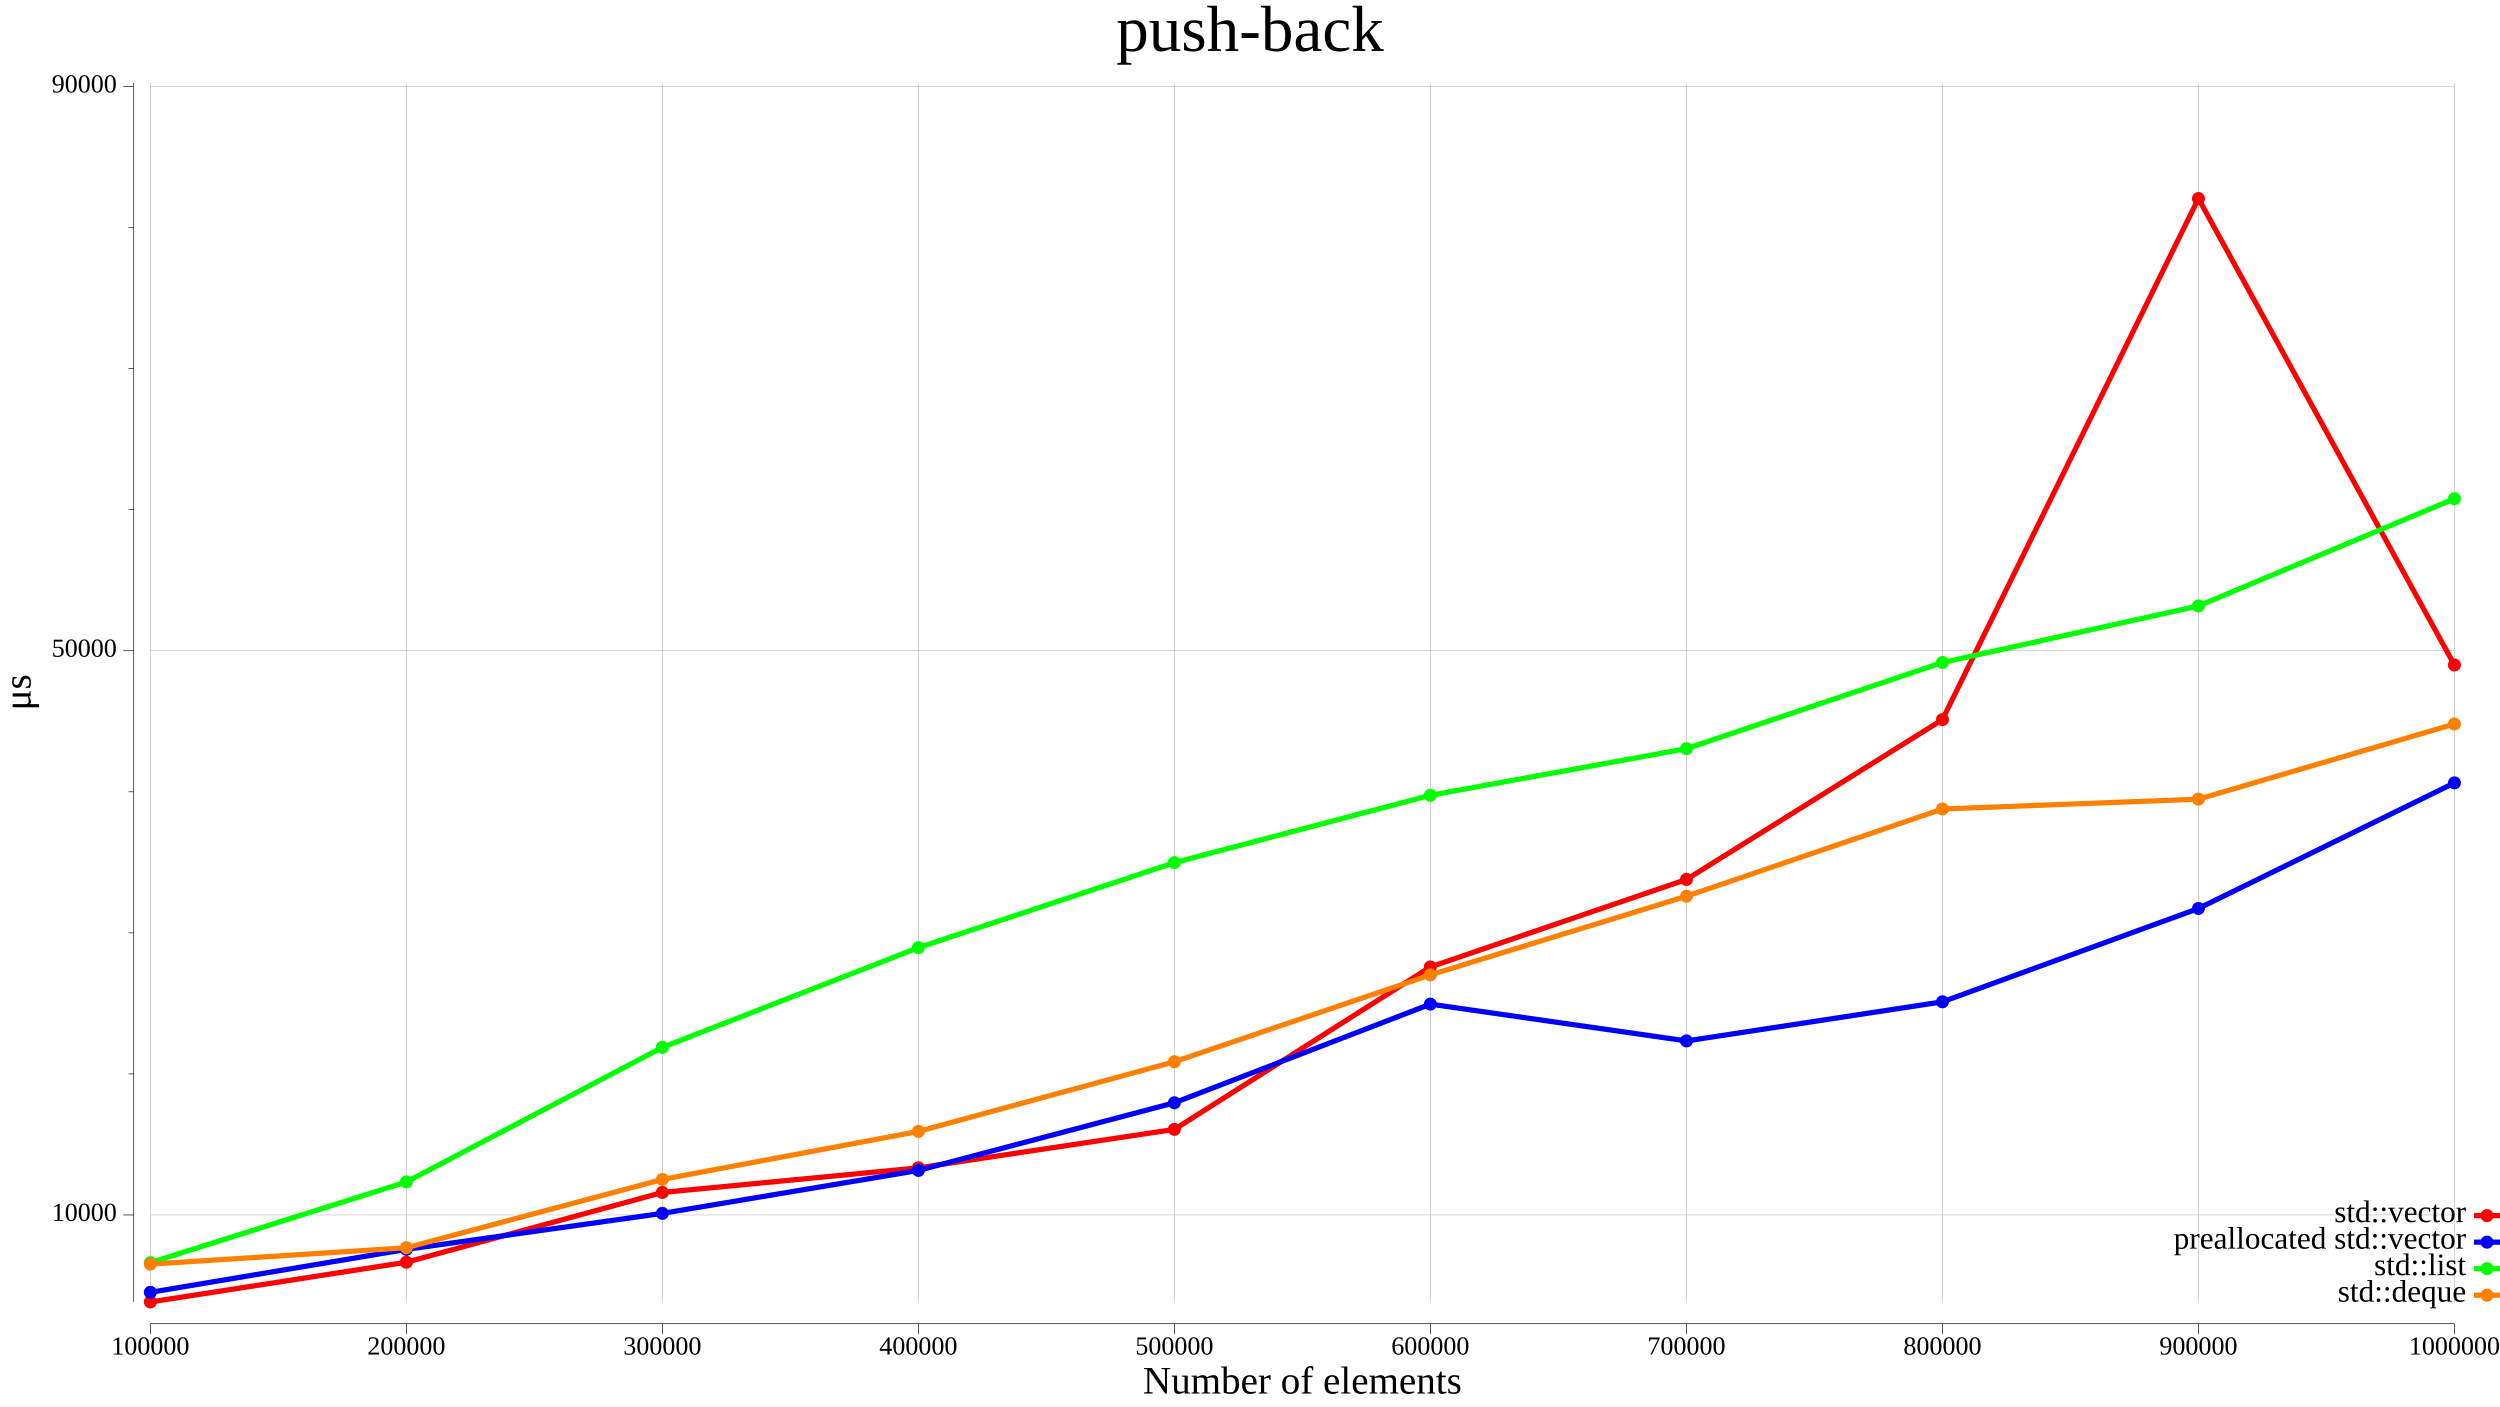
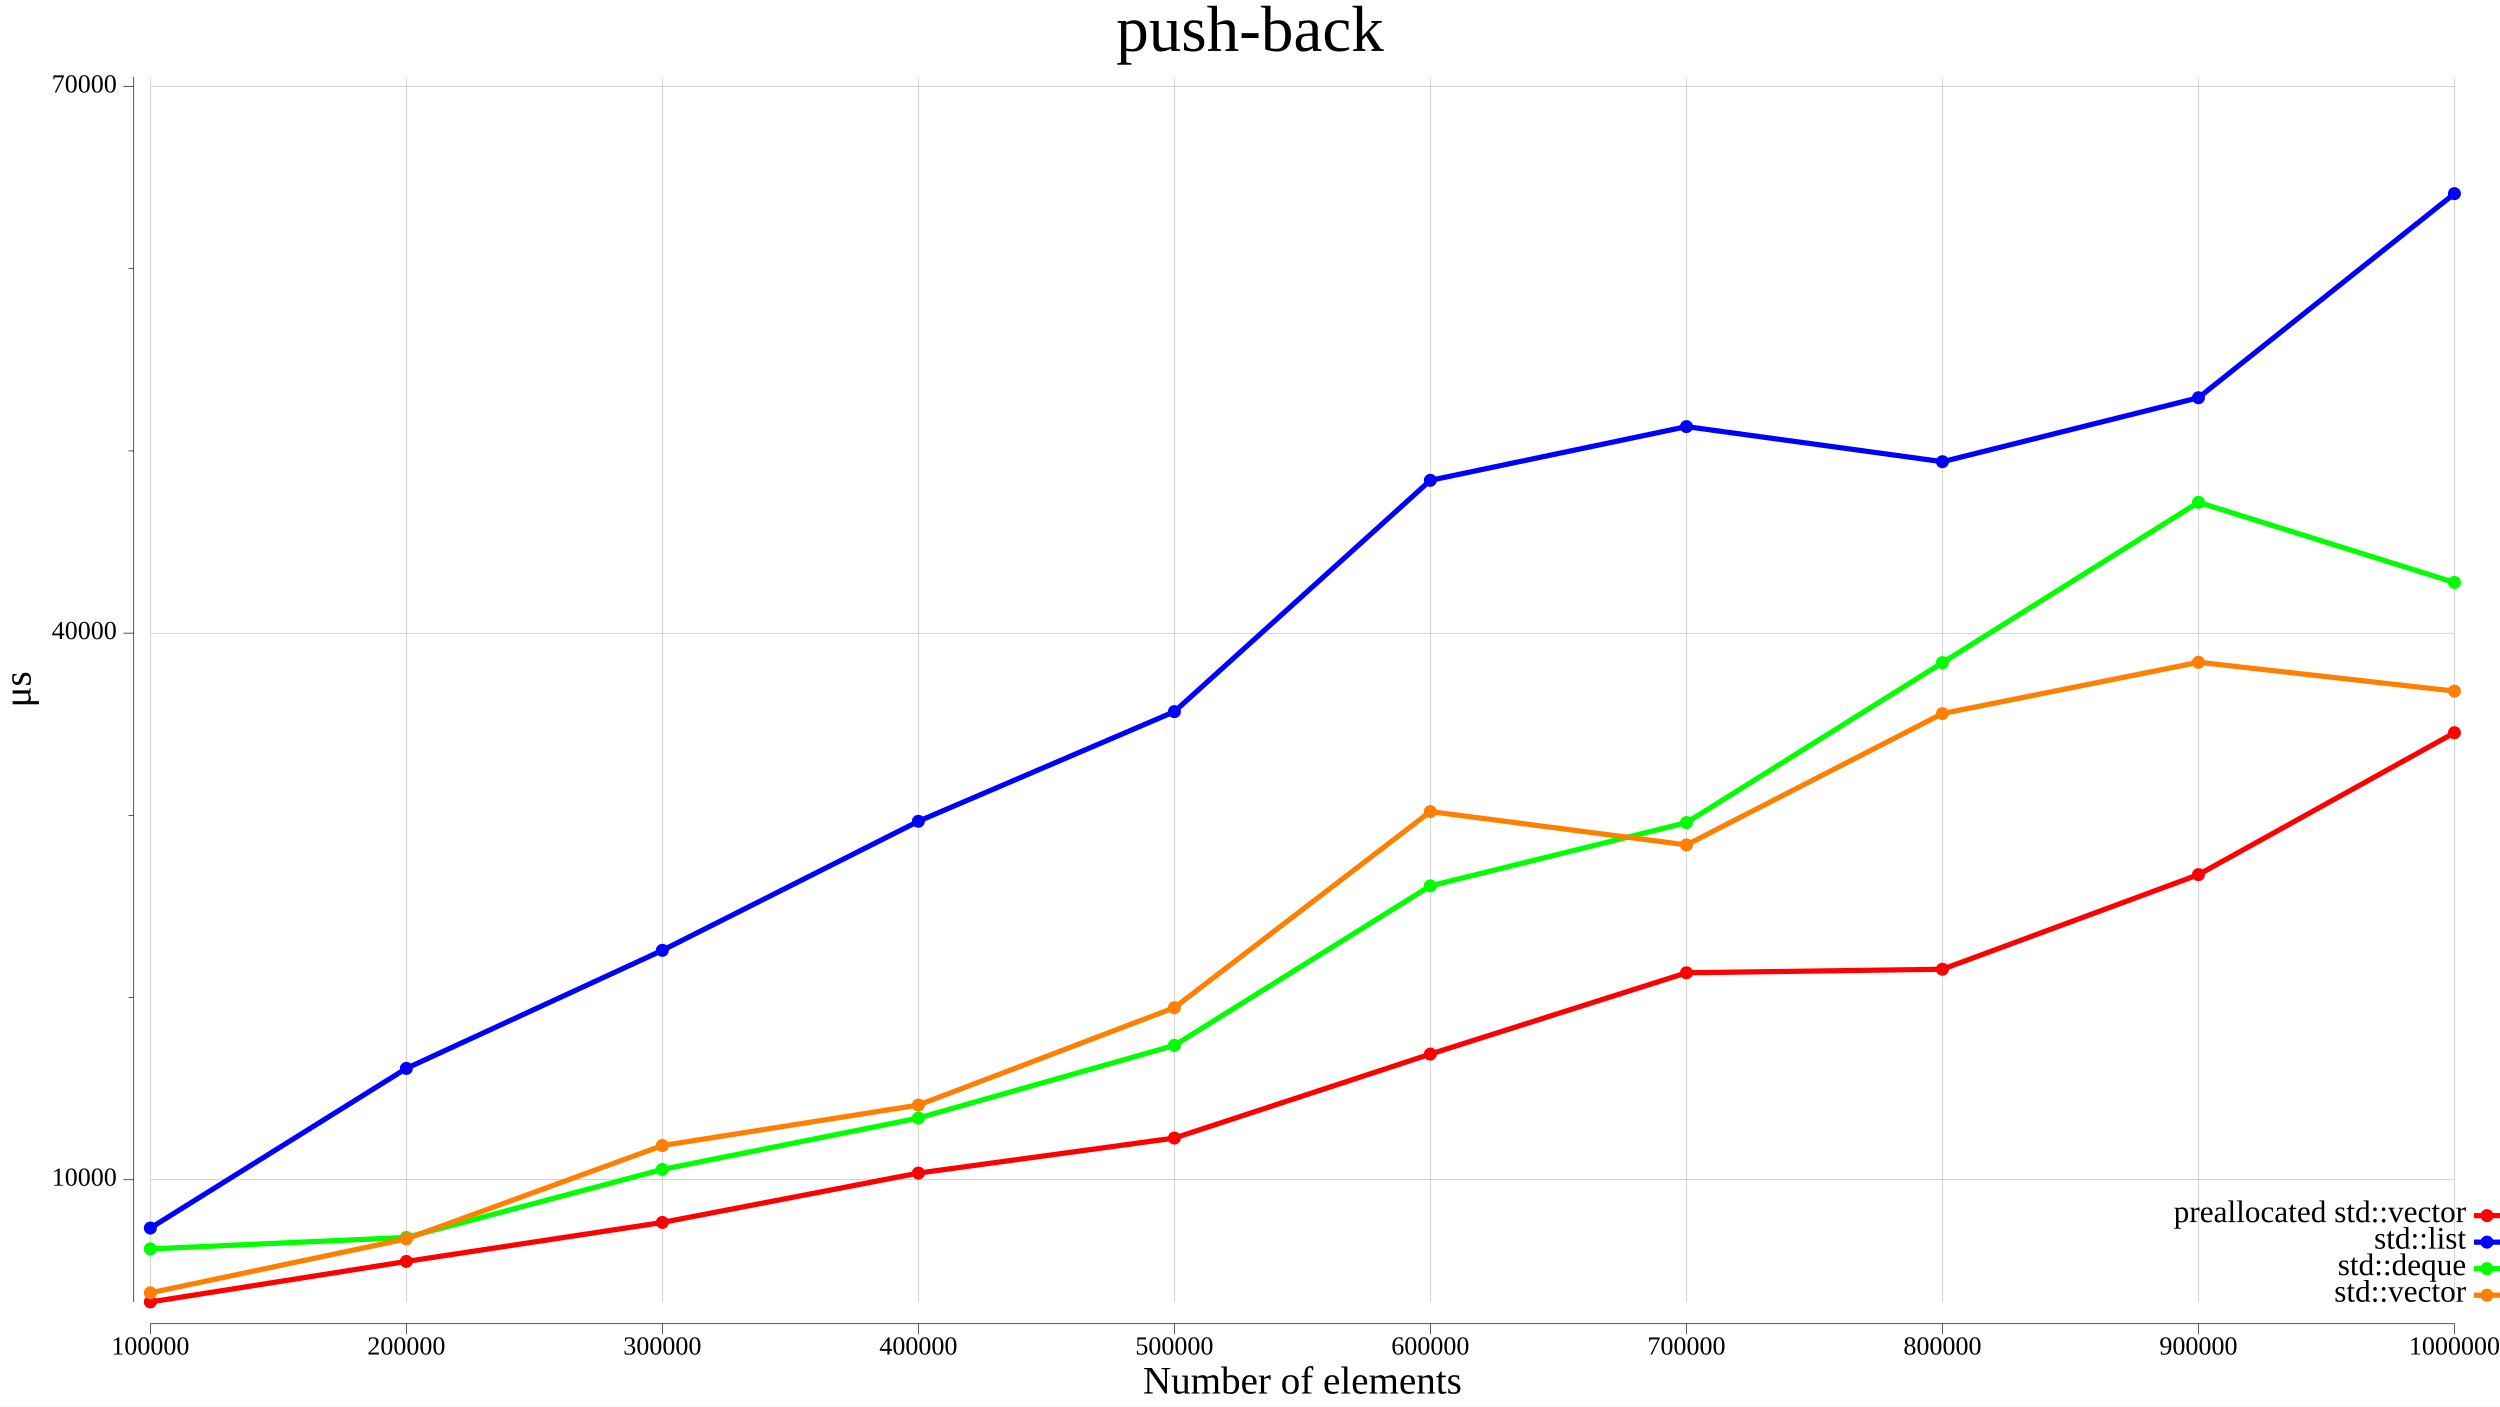
<svg xmlns="http://www.w3.org/2000/svg" width="1920pt" height="1080pt" viewBox="0 0 1920 1080">
  <g transform="scale(1, -1) translate(0, -1080)">
    <path d="M0,0L1920,0L1920,1080L0,1080Z" style="fill:#FFFFFF" />
    <text x="857.25" y="-1040.9" transform="scale(1, -1)" style="font-family:Liberation Serif;font-variant:normal;font-weight:normal;font-style:normal;font-size:50px">push-back</text>
    <text x="877.77" y="-9.756" transform="scale(1, -1)" style="font-family:Liberation Serif;font-variant:normal;font-weight:normal;font-style:normal;font-size:30px">Number of elements</text>
    <text x="85.462" y="-39.727" transform="scale(1, -1)" style="font-family:Liberation Serif;font-variant:normal;font-weight:normal;font-style:normal;font-size:20px">100000</text>
    <text x="282.08" y="-39.727" transform="scale(1, -1)" style="font-family:Liberation Serif;font-variant:normal;font-weight:normal;font-style:normal;font-size:20px">200000</text>
    <text x="478.69" y="-39.727" transform="scale(1, -1)" style="font-family:Liberation Serif;font-variant:normal;font-weight:normal;font-style:normal;font-size:20px">300000</text>
    <text x="675.31" y="-39.727" transform="scale(1, -1)" style="font-family:Liberation Serif;font-variant:normal;font-weight:normal;font-style:normal;font-size:20px">400000</text>
    <text x="871.92" y="-39.727" transform="scale(1, -1)" style="font-family:Liberation Serif;font-variant:normal;font-weight:normal;font-style:normal;font-size:20px">500000</text>
    <text x="1068.5" y="-39.727" transform="scale(1, -1)" style="font-family:Liberation Serif;font-variant:normal;font-weight:normal;font-style:normal;font-size:20px">600000</text>
    <text x="1265.2" y="-39.727" transform="scale(1, -1)" style="font-family:Liberation Serif;font-variant:normal;font-weight:normal;font-style:normal;font-size:20px">700000</text>
    <text x="1461.8" y="-39.727" transform="scale(1, -1)" style="font-family:Liberation Serif;font-variant:normal;font-weight:normal;font-style:normal;font-size:20px">800000</text>
    <text x="1658.4" y="-39.727" transform="scale(1, -1)" style="font-family:Liberation Serif;font-variant:normal;font-weight:normal;font-style:normal;font-size:20px">900000</text>
    <text x="1850" y="-39.727" transform="scale(1, -1)" style="font-family:Liberation Serif;font-variant:normal;font-weight:normal;font-style:normal;font-size:20px">1000000</text>
    <path d="M115.46,55.371L115.46,63.371" style="fill:none;stroke:#000000;stroke-width:0.5" />
    <path d="M312.08,55.371L312.08,63.371" style="fill:none;stroke:#000000;stroke-width:0.5" />
    <path d="M508.69,55.371L508.69,63.371" style="fill:none;stroke:#000000;stroke-width:0.5" />
    <path d="M705.31,55.371L705.31,63.371" style="fill:none;stroke:#000000;stroke-width:0.5" />
    <path d="M901.92,55.371L901.92,63.371" style="fill:none;stroke:#000000;stroke-width:0.5" />
    <path d="M1098.5,55.371L1098.5,63.371" style="fill:none;stroke:#000000;stroke-width:0.5" />
    <path d="M1295.2,55.371L1295.2,63.371" style="fill:none;stroke:#000000;stroke-width:0.5" />
    <path d="M1491.8,55.371L1491.8,63.371" style="fill:none;stroke:#000000;stroke-width:0.5" />
    <path d="M1688.4,55.371L1688.4,63.371" style="fill:none;stroke:#000000;stroke-width:0.5" />
    <path d="M1885,55.371L1885,63.371" style="fill:none;stroke:#000000;stroke-width:0.5" />
    <path d="M115.46,63.371L1885,63.371" style="fill:none;stroke:#000000;stroke-width:0.5" />
    <g transform="rotate(90)">
-       <text x="534.39" y="23.467" transform="scale(1, -1)" style="font-family:Liberation Serif;font-variant:normal;font-weight:normal;font-style:normal;font-size:30px">μs</text>
+       <text x="536.68" y="23.467" transform="scale(1, -1)" style="font-family:Liberation Serif;font-variant:normal;font-weight:normal;font-style:normal;font-size:30px">μs</text>
    </g>
-     <text x="39.712" y="-142.33" transform="scale(1, -1)" style="font-family:Liberation Serif;font-variant:normal;font-weight:normal;font-style:normal;font-size:20px">10000</text>
-     <text x="39.712" y="-575.66" transform="scale(1, -1)" style="font-family:Liberation Serif;font-variant:normal;font-weight:normal;font-style:normal;font-size:20px">50000</text>
-     <text x="39.712" y="-1009" transform="scale(1, -1)" style="font-family:Liberation Serif;font-variant:normal;font-weight:normal;font-style:normal;font-size:20px">90000</text>
-     <path d="M94.712,146.9L102.71,146.9" style="fill:none;stroke:#000000;stroke-width:0.5" />
-     <path d="M94.712,580.23L102.71,580.23" style="fill:none;stroke:#000000;stroke-width:0.5" />
+     <text x="39.712" y="-169.39" transform="scale(1, -1)" style="font-family:Liberation Serif;font-variant:normal;font-weight:normal;font-style:normal;font-size:20px">10000</text>
+     <text x="39.712" y="-589.19" transform="scale(1, -1)" style="font-family:Liberation Serif;font-variant:normal;font-weight:normal;font-style:normal;font-size:20px">40000</text>
+     <text x="39.712" y="-1009" transform="scale(1, -1)" style="font-family:Liberation Serif;font-variant:normal;font-weight:normal;font-style:normal;font-size:20px">70000</text>
+     <path d="M94.712,173.96L102.71,173.96" style="fill:none;stroke:#000000;stroke-width:0.5" />
+     <path d="M94.712,593.76L102.71,593.76" style="fill:none;stroke:#000000;stroke-width:0.5" />
    <path d="M94.712,1013.6L102.71,1013.6" style="fill:none;stroke:#000000;stroke-width:0.5" />
-     <path d="M98.712,255.23L102.71,255.23" style="fill:none;stroke:#000000;stroke-width:0.5" />
-     <path d="M98.712,363.56L102.71,363.56" style="fill:none;stroke:#000000;stroke-width:0.5" />
-     <path d="M98.712,471.89L102.71,471.89" style="fill:none;stroke:#000000;stroke-width:0.5" />
-     <path d="M98.712,688.56L102.71,688.56" style="fill:none;stroke:#000000;stroke-width:0.5" />
-     <path d="M98.712,796.89L102.71,796.89" style="fill:none;stroke:#000000;stroke-width:0.5" />
-     <path d="M98.712,905.22L102.71,905.22" style="fill:none;stroke:#000000;stroke-width:0.5" />
-     <path d="M102.71,80.11L102.71,1016.4" style="fill:none;stroke:#000000;stroke-width:0.5" />
-     <path d="M115.46,80.11L115.46,1016.4" style="fill:none;stroke:#808080;stroke-width:0.25" />
-     <path d="M312.08,80.11L312.08,1016.4" style="fill:none;stroke:#808080;stroke-width:0.25" />
-     <path d="M508.69,80.11L508.69,1016.4" style="fill:none;stroke:#808080;stroke-width:0.25" />
-     <path d="M705.31,80.11L705.31,1016.4" style="fill:none;stroke:#808080;stroke-width:0.25" />
-     <path d="M901.92,80.11L901.92,1016.4" style="fill:none;stroke:#808080;stroke-width:0.25" />
-     <path d="M1098.5,80.11L1098.5,1016.4" style="fill:none;stroke:#808080;stroke-width:0.25" />
-     <path d="M1295.2,80.11L1295.2,1016.4" style="fill:none;stroke:#808080;stroke-width:0.25" />
-     <path d="M1491.8,80.11L1491.8,1016.4" style="fill:none;stroke:#808080;stroke-width:0.25" />
-     <path d="M1688.4,80.11L1688.4,1016.4" style="fill:none;stroke:#808080;stroke-width:0.25" />
-     <path d="M1885,80.11L1885,1016.4" style="fill:none;stroke:#808080;stroke-width:0.25" />
-     <path d="M115.46,146.9L1885,146.9" style="fill:none;stroke:#808080;stroke-width:0.25" />
-     <path d="M115.46,580.23L1885,580.23" style="fill:none;stroke:#808080;stroke-width:0.25" />
+     <path d="M98.712,313.89L102.71,313.89" style="fill:none;stroke:#000000;stroke-width:0.5" />
+     <path d="M98.712,453.83L102.71,453.83" style="fill:none;stroke:#000000;stroke-width:0.5" />
+     <path d="M98.712,733.69L102.71,733.69" style="fill:none;stroke:#000000;stroke-width:0.5" />
+     <path d="M98.712,873.62L102.71,873.62" style="fill:none;stroke:#000000;stroke-width:0.5" />
+     <path d="M102.71,80.11L102.71,1021" style="fill:none;stroke:#000000;stroke-width:0.5" />
+     <path d="M115.46,80.11L115.46,1021" style="fill:none;stroke:#808080;stroke-width:0.25" />
+     <path d="M312.08,80.11L312.08,1021" style="fill:none;stroke:#808080;stroke-width:0.25" />
+     <path d="M508.69,80.11L508.69,1021" style="fill:none;stroke:#808080;stroke-width:0.25" />
+     <path d="M705.31,80.11L705.31,1021" style="fill:none;stroke:#808080;stroke-width:0.25" />
+     <path d="M901.92,80.11L901.92,1021" style="fill:none;stroke:#808080;stroke-width:0.25" />
+     <path d="M1098.5,80.11L1098.5,1021" style="fill:none;stroke:#808080;stroke-width:0.25" />
+     <path d="M1295.2,80.11L1295.2,1021" style="fill:none;stroke:#808080;stroke-width:0.25" />
+     <path d="M1491.8,80.11L1491.8,1021" style="fill:none;stroke:#808080;stroke-width:0.25" />
+     <path d="M1688.4,80.11L1688.4,1021" style="fill:none;stroke:#808080;stroke-width:0.25" />
+     <path d="M1885,80.11L1885,1021" style="fill:none;stroke:#808080;stroke-width:0.25" />
+     <path d="M115.46,173.96L1885,173.96" style="fill:none;stroke:#808080;stroke-width:0.25" />
+     <path d="M115.46,593.76L1885,593.76" style="fill:none;stroke:#808080;stroke-width:0.25" />
    <path d="M115.46,1013.6L1885,1013.6" style="fill:none;stroke:#808080;stroke-width:0.25" />
-     <path d="M115.46,80.11L312.08,110.61L508.69,164.2L705.31,183.1L901.92,212.63L1098.5,337.37L1295.2,404.59L1491.8,527.35L1688.4,927.53L1885,569.28" style="fill:none;stroke:#FF0000;stroke-width:4" />
+     <path d="M115.46,80.11L312.08,111.23L508.69,141.18L705.31,179.08L901.92,205.98L1098.5,270.47L1295.2,332.91L1491.8,335.63L1688.4,408.28L1885,517.26" style="fill:none;stroke:#FF0000;stroke-width:4" />
    <path d="M120.46,80.11A5,5 0 1 1 110.46,80.11A5,5 0 1 1 120.46,80.11Z" style="fill:#FF0000" />
-     <path d="M317.08,110.61A5,5 0 1 1 307.08,110.61A5,5 0 1 1 317.08,110.61Z" style="fill:#FF0000" />
-     <path d="M513.69,164.2A5,5 0 1 1 503.69,164.2A5,5 0 1 1 513.69,164.2Z" style="fill:#FF0000" />
-     <path d="M710.31,183.1A5,5 0 1 1 700.31,183.1A5,5 0 1 1 710.31,183.1Z" style="fill:#FF0000" />
-     <path d="M906.92,212.63A5,5 0 1 1 896.92,212.63A5,5 0 1 1 906.92,212.63Z" style="fill:#FF0000" />
-     <path d="M1103.5,337.37A5,5 0 1 1 1093.5,337.37A5,5 0 1 1 1103.5,337.37Z" style="fill:#FF0000" />
-     <path d="M1300.2,404.59A5,5 0 1 1 1290.2,404.59A5,5 0 1 1 1300.2,404.59Z" style="fill:#FF0000" />
-     <path d="M1496.8,527.35A5,5 0 1 1 1486.8,527.35A5,5 0 1 1 1496.8,527.35Z" style="fill:#FF0000" />
-     <path d="M1693.4,927.53A5,5 0 1 1 1683.4,927.53A5,5 0 1 1 1693.4,927.53Z" style="fill:#FF0000" />
-     <path d="M1890,569.28A5,5 0 1 1 1880,569.28A5,5 0 1 1 1890,569.28Z" style="fill:#FF0000" />
-     <path d="M115.46,87.509L312.08,120.49L508.69,148.14L705.31,181.12L901.92,233.08L1098.5,308.82L1295.2,280.57L1491.8,310.61L1688.4,382.3L1885,478.74" style="fill:none;stroke:#0000FF;stroke-width:4" />
-     <path d="M120.46,87.509A5,5 0 1 1 110.46,87.509A5,5 0 1 1 120.46,87.509Z" style="fill:#0000FF" />
-     <path d="M317.08,120.49A5,5 0 1 1 307.08,120.49A5,5 0 1 1 317.08,120.49Z" style="fill:#0000FF" />
-     <path d="M513.69,148.14A5,5 0 1 1 503.69,148.14A5,5 0 1 1 513.69,148.14Z" style="fill:#0000FF" />
-     <path d="M710.31,181.12A5,5 0 1 1 700.31,181.12A5,5 0 1 1 710.31,181.12Z" style="fill:#0000FF" />
-     <path d="M906.92,233.08A5,5 0 1 1 896.92,233.08A5,5 0 1 1 906.92,233.08Z" style="fill:#0000FF" />
-     <path d="M1103.5,308.82A5,5 0 1 1 1093.5,308.82A5,5 0 1 1 1103.5,308.82Z" style="fill:#0000FF" />
-     <path d="M1300.2,280.57A5,5 0 1 1 1290.2,280.57A5,5 0 1 1 1300.2,280.57Z" style="fill:#0000FF" />
-     <path d="M1496.8,310.61A5,5 0 1 1 1486.8,310.61A5,5 0 1 1 1496.8,310.61Z" style="fill:#0000FF" />
-     <path d="M1693.4,382.3A5,5 0 1 1 1683.4,382.3A5,5 0 1 1 1693.4,382.3Z" style="fill:#0000FF" />
-     <path d="M1890,478.74A5,5 0 1 1 1880,478.74A5,5 0 1 1 1890,478.74Z" style="fill:#0000FF" />
-     <path d="M115.46,110.28L312.08,172.27L508.69,275.61L705.31,352.21L901.92,417.49L1098.5,469.21L1295.2,505.04L1491.8,571.21L1688.4,614.64L1885,697.01" style="fill:none;stroke:#00FF00;stroke-width:4" />
-     <path d="M120.46,110.28A5,5 0 1 1 110.46,110.28A5,5 0 1 1 120.46,110.28Z" style="fill:#00FF00" />
-     <path d="M317.08,172.27A5,5 0 1 1 307.08,172.27A5,5 0 1 1 317.08,172.27Z" style="fill:#00FF00" />
-     <path d="M513.69,275.61A5,5 0 1 1 503.69,275.61A5,5 0 1 1 513.69,275.61Z" style="fill:#00FF00" />
-     <path d="M710.31,352.21A5,5 0 1 1 700.31,352.21A5,5 0 1 1 710.31,352.21Z" style="fill:#00FF00" />
-     <path d="M906.92,417.49A5,5 0 1 1 896.92,417.49A5,5 0 1 1 906.92,417.49Z" style="fill:#00FF00" />
-     <path d="M1103.5,469.21A5,5 0 1 1 1093.5,469.21A5,5 0 1 1 1103.5,469.21Z" style="fill:#00FF00" />
-     <path d="M1300.2,505.04A5,5 0 1 1 1290.2,505.04A5,5 0 1 1 1300.2,505.04Z" style="fill:#00FF00" />
-     <path d="M1496.8,571.21A5,5 0 1 1 1486.8,571.21A5,5 0 1 1 1496.8,571.21Z" style="fill:#00FF00" />
-     <path d="M1693.4,614.64A5,5 0 1 1 1683.4,614.64A5,5 0 1 1 1693.4,614.64Z" style="fill:#00FF00" />
-     <path d="M1890,697.01A5,5 0 1 1 1880,697.01A5,5 0 1 1 1890,697.01Z" style="fill:#00FF00" />
-     <path d="M115.46,109.15L312.08,121.74L508.69,174.21L705.31,211.08L901.92,264.59L1098.5,331.29L1295.2,391.7L1491.8,458.69L1688.4,466.25L1885,523.98" style="fill:none;stroke:#FF8000;stroke-width:4" />
-     <path d="M120.46,109.15A5,5 0 1 1 110.46,109.15A5,5 0 1 1 120.46,109.15Z" style="fill:#FF8000" />
-     <path d="M317.08,121.74A5,5 0 1 1 307.08,121.74A5,5 0 1 1 317.08,121.74Z" style="fill:#FF8000" />
-     <path d="M513.69,174.21A5,5 0 1 1 503.69,174.21A5,5 0 1 1 513.69,174.21Z" style="fill:#FF8000" />
-     <path d="M710.31,211.08A5,5 0 1 1 700.31,211.08A5,5 0 1 1 710.31,211.08Z" style="fill:#FF8000" />
-     <path d="M906.92,264.59A5,5 0 1 1 896.92,264.59A5,5 0 1 1 906.92,264.59Z" style="fill:#FF8000" />
-     <path d="M1103.5,331.29A5,5 0 1 1 1093.5,331.29A5,5 0 1 1 1103.5,331.29Z" style="fill:#FF8000" />
-     <path d="M1300.2,391.7A5,5 0 1 1 1290.2,391.7A5,5 0 1 1 1300.2,391.7Z" style="fill:#FF8000" />
-     <path d="M1496.8,458.69A5,5 0 1 1 1486.8,458.69A5,5 0 1 1 1496.8,458.69Z" style="fill:#FF8000" />
-     <path d="M1693.4,466.25A5,5 0 1 1 1683.4,466.25A5,5 0 1 1 1693.4,466.25Z" style="fill:#FF8000" />
-     <path d="M1890,523.98A5,5 0 1 1 1880,523.98A5,5 0 1 1 1890,523.98Z" style="fill:#FF8000" />
+     <path d="M317.08,111.23A5,5 0 1 1 307.08,111.23A5,5 0 1 1 317.08,111.23Z" style="fill:#FF0000" />
+     <path d="M513.69,141.18A5,5 0 1 1 503.69,141.18A5,5 0 1 1 513.69,141.18Z" style="fill:#FF0000" />
+     <path d="M710.31,179.08A5,5 0 1 1 700.31,179.08A5,5 0 1 1 710.31,179.08Z" style="fill:#FF0000" />
+     <path d="M906.92,205.98A5,5 0 1 1 896.92,205.98A5,5 0 1 1 906.92,205.98Z" style="fill:#FF0000" />
+     <path d="M1103.5,270.47A5,5 0 1 1 1093.5,270.47A5,5 0 1 1 1103.5,270.47Z" style="fill:#FF0000" />
+     <path d="M1300.2,332.91A5,5 0 1 1 1290.2,332.91A5,5 0 1 1 1300.2,332.91Z" style="fill:#FF0000" />
+     <path d="M1496.8,335.63A5,5 0 1 1 1486.8,335.63A5,5 0 1 1 1496.8,335.63Z" style="fill:#FF0000" />
+     <path d="M1693.4,408.28A5,5 0 1 1 1683.4,408.28A5,5 0 1 1 1693.4,408.28Z" style="fill:#FF0000" />
+     <path d="M1890,517.26A5,5 0 1 1 1880,517.26A5,5 0 1 1 1890,517.26Z" style="fill:#FF0000" />
+     <path d="M115.46,136.84L312.08,259.48L508.69,350.14L705.31,449.26L901.92,533.45L1098.5,711.12L1295.2,752.36L1491.8,725.41L1688.4,774.54L1885,931.29" style="fill:none;stroke:#0000FF;stroke-width:4" />
+     <path d="M120.46,136.84A5,5 0 1 1 110.46,136.84A5,5 0 1 1 120.46,136.84Z" style="fill:#0000FF" />
+     <path d="M317.08,259.48A5,5 0 1 1 307.08,259.48A5,5 0 1 1 317.08,259.48Z" style="fill:#0000FF" />
+     <path d="M513.69,350.14A5,5 0 1 1 503.69,350.14A5,5 0 1 1 513.69,350.14Z" style="fill:#0000FF" />
+     <path d="M710.31,449.26A5,5 0 1 1 700.31,449.26A5,5 0 1 1 710.31,449.26Z" style="fill:#0000FF" />
+     <path d="M906.92,533.45A5,5 0 1 1 896.92,533.45A5,5 0 1 1 906.92,533.45Z" style="fill:#0000FF" />
+     <path d="M1103.5,711.12A5,5 0 1 1 1093.5,711.12A5,5 0 1 1 1103.5,711.12Z" style="fill:#0000FF" />
+     <path d="M1300.2,752.36A5,5 0 1 1 1290.2,752.36A5,5 0 1 1 1300.2,752.36Z" style="fill:#0000FF" />
+     <path d="M1496.8,725.41A5,5 0 1 1 1486.8,725.41A5,5 0 1 1 1496.8,725.41Z" style="fill:#0000FF" />
+     <path d="M1693.4,774.54A5,5 0 1 1 1683.4,774.54A5,5 0 1 1 1693.4,774.54Z" style="fill:#0000FF" />
+     <path d="M1890,931.29A5,5 0 1 1 1880,931.29A5,5 0 1 1 1890,931.29Z" style="fill:#0000FF" />
+     <path d="M115.46,120.86L312.08,129.66L508.69,181.9L705.31,221.33L901.92,277.15L1098.5,399.63L1295.2,448.24L1491.8,571.06L1688.4,694.22L1885,632.65" style="fill:none;stroke:#00FF00;stroke-width:4" />
+     <path d="M120.46,120.86A5,5 0 1 1 110.46,120.86A5,5 0 1 1 120.46,120.86Z" style="fill:#00FF00" />
+     <path d="M317.08,129.66A5,5 0 1 1 307.08,129.66A5,5 0 1 1 317.08,129.66Z" style="fill:#00FF00" />
+     <path d="M513.69,181.9A5,5 0 1 1 503.69,181.9A5,5 0 1 1 513.69,181.9Z" style="fill:#00FF00" />
+     <path d="M710.31,221.33A5,5 0 1 1 700.31,221.33A5,5 0 1 1 710.31,221.33Z" style="fill:#00FF00" />
+     <path d="M906.92,277.15A5,5 0 1 1 896.92,277.15A5,5 0 1 1 906.92,277.15Z" style="fill:#00FF00" />
+     <path d="M1103.5,399.63A5,5 0 1 1 1093.5,399.63A5,5 0 1 1 1103.5,399.63Z" style="fill:#00FF00" />
+     <path d="M1300.2,448.24A5,5 0 1 1 1290.2,448.24A5,5 0 1 1 1300.2,448.24Z" style="fill:#00FF00" />
+     <path d="M1496.8,571.06A5,5 0 1 1 1486.8,571.06A5,5 0 1 1 1496.8,571.06Z" style="fill:#00FF00" />
+     <path d="M1693.4,694.22A5,5 0 1 1 1683.4,694.22A5,5 0 1 1 1693.4,694.22Z" style="fill:#00FF00" />
+     <path d="M1890,632.65A5,5 0 1 1 1880,632.65A5,5 0 1 1 1890,632.65Z" style="fill:#00FF00" />
+     <path d="M115.46,87.121L312.08,128.55L508.69,200.21L705.31,231.32L901.92,306.11L1098.5,456.7L1295.2,431.09L1491.8,531.99L1688.4,571.38L1885,549.23" style="fill:none;stroke:#FF8000;stroke-width:4" />
+     <path d="M120.46,87.121A5,5 0 1 1 110.46,87.121A5,5 0 1 1 120.46,87.121Z" style="fill:#FF8000" />
+     <path d="M317.08,128.55A5,5 0 1 1 307.08,128.55A5,5 0 1 1 317.08,128.55Z" style="fill:#FF8000" />
+     <path d="M513.69,200.21A5,5 0 1 1 503.69,200.21A5,5 0 1 1 513.69,200.21Z" style="fill:#FF8000" />
+     <path d="M710.31,231.32A5,5 0 1 1 700.31,231.32A5,5 0 1 1 710.31,231.32Z" style="fill:#FF8000" />
+     <path d="M906.92,306.11A5,5 0 1 1 896.92,306.11A5,5 0 1 1 906.92,306.11Z" style="fill:#FF8000" />
+     <path d="M1103.5,456.7A5,5 0 1 1 1093.5,456.7A5,5 0 1 1 1103.5,456.7Z" style="fill:#FF8000" />
+     <path d="M1300.2,431.09A5,5 0 1 1 1290.2,431.09A5,5 0 1 1 1300.2,431.09Z" style="fill:#FF8000" />
+     <path d="M1496.8,531.99A5,5 0 1 1 1486.8,531.99A5,5 0 1 1 1496.8,531.99Z" style="fill:#FF8000" />
+     <path d="M1693.4,571.38A5,5 0 1 1 1683.4,571.38A5,5 0 1 1 1693.4,571.38Z" style="fill:#FF8000" />
+     <path d="M1890,549.23A5,5 0 1 1 1880,549.23A5,5 0 1 1 1890,549.23Z" style="fill:#FF8000" />
    <path d="M1900,146.4L1920,146.4" style="fill:none;stroke:#FF0000;stroke-width:4" />
    <path d="M1915,146.4A5,5 0 1 1 1905,146.4A5,5 0 1 1 1915,146.4Z" style="fill:#FF0000" />
-     <text x="1792.7" y="-141.42" transform="scale(1, -1)" style="font-family:Liberation Serif;font-variant:normal;font-weight:normal;font-style:normal;font-size:24px">std::vector</text>
+     <text x="1669.4" y="-141.42" transform="scale(1, -1)" style="font-family:Liberation Serif;font-variant:normal;font-weight:normal;font-style:normal;font-size:24px">preallocated std::vector</text>
    <path d="M1900,126.03L1920,126.03" style="fill:none;stroke:#0000FF;stroke-width:4" />
    <path d="M1915,126.03A5,5 0 1 1 1905,126.03A5,5 0 1 1 1915,126.03Z" style="fill:#0000FF" />
-     <text x="1669.4" y="-121.05" transform="scale(1, -1)" style="font-family:Liberation Serif;font-variant:normal;font-weight:normal;font-style:normal;font-size:24px">preallocated std::vector</text>
+     <text x="1823.3" y="-121.05" transform="scale(1, -1)" style="font-family:Liberation Serif;font-variant:normal;font-weight:normal;font-style:normal;font-size:24px">std::list</text>
    <path d="M1900,105.66L1920,105.66" style="fill:none;stroke:#00FF00;stroke-width:4" />
    <path d="M1915,105.66A5,5 0 1 1 1905,105.66A5,5 0 1 1 1915,105.66Z" style="fill:#00FF00" />
-     <text x="1823.3" y="-100.69" transform="scale(1, -1)" style="font-family:Liberation Serif;font-variant:normal;font-weight:normal;font-style:normal;font-size:24px">std::list</text>
+     <text x="1795.4" y="-100.69" transform="scale(1, -1)" style="font-family:Liberation Serif;font-variant:normal;font-weight:normal;font-style:normal;font-size:24px">std::deque</text>
    <path d="M1900,85.294L1920,85.294" style="fill:none;stroke:#FF8000;stroke-width:4" />
    <path d="M1915,85.294A5,5 0 1 1 1905,85.294A5,5 0 1 1 1915,85.294Z" style="fill:#FF8000" />
-     <text x="1795.4" y="-80.319" transform="scale(1, -1)" style="font-family:Liberation Serif;font-variant:normal;font-weight:normal;font-style:normal;font-size:24px">std::deque</text>
+     <text x="1792.7" y="-80.319" transform="scale(1, -1)" style="font-family:Liberation Serif;font-variant:normal;font-weight:normal;font-style:normal;font-size:24px">std::vector</text>
  </g>
</svg>
